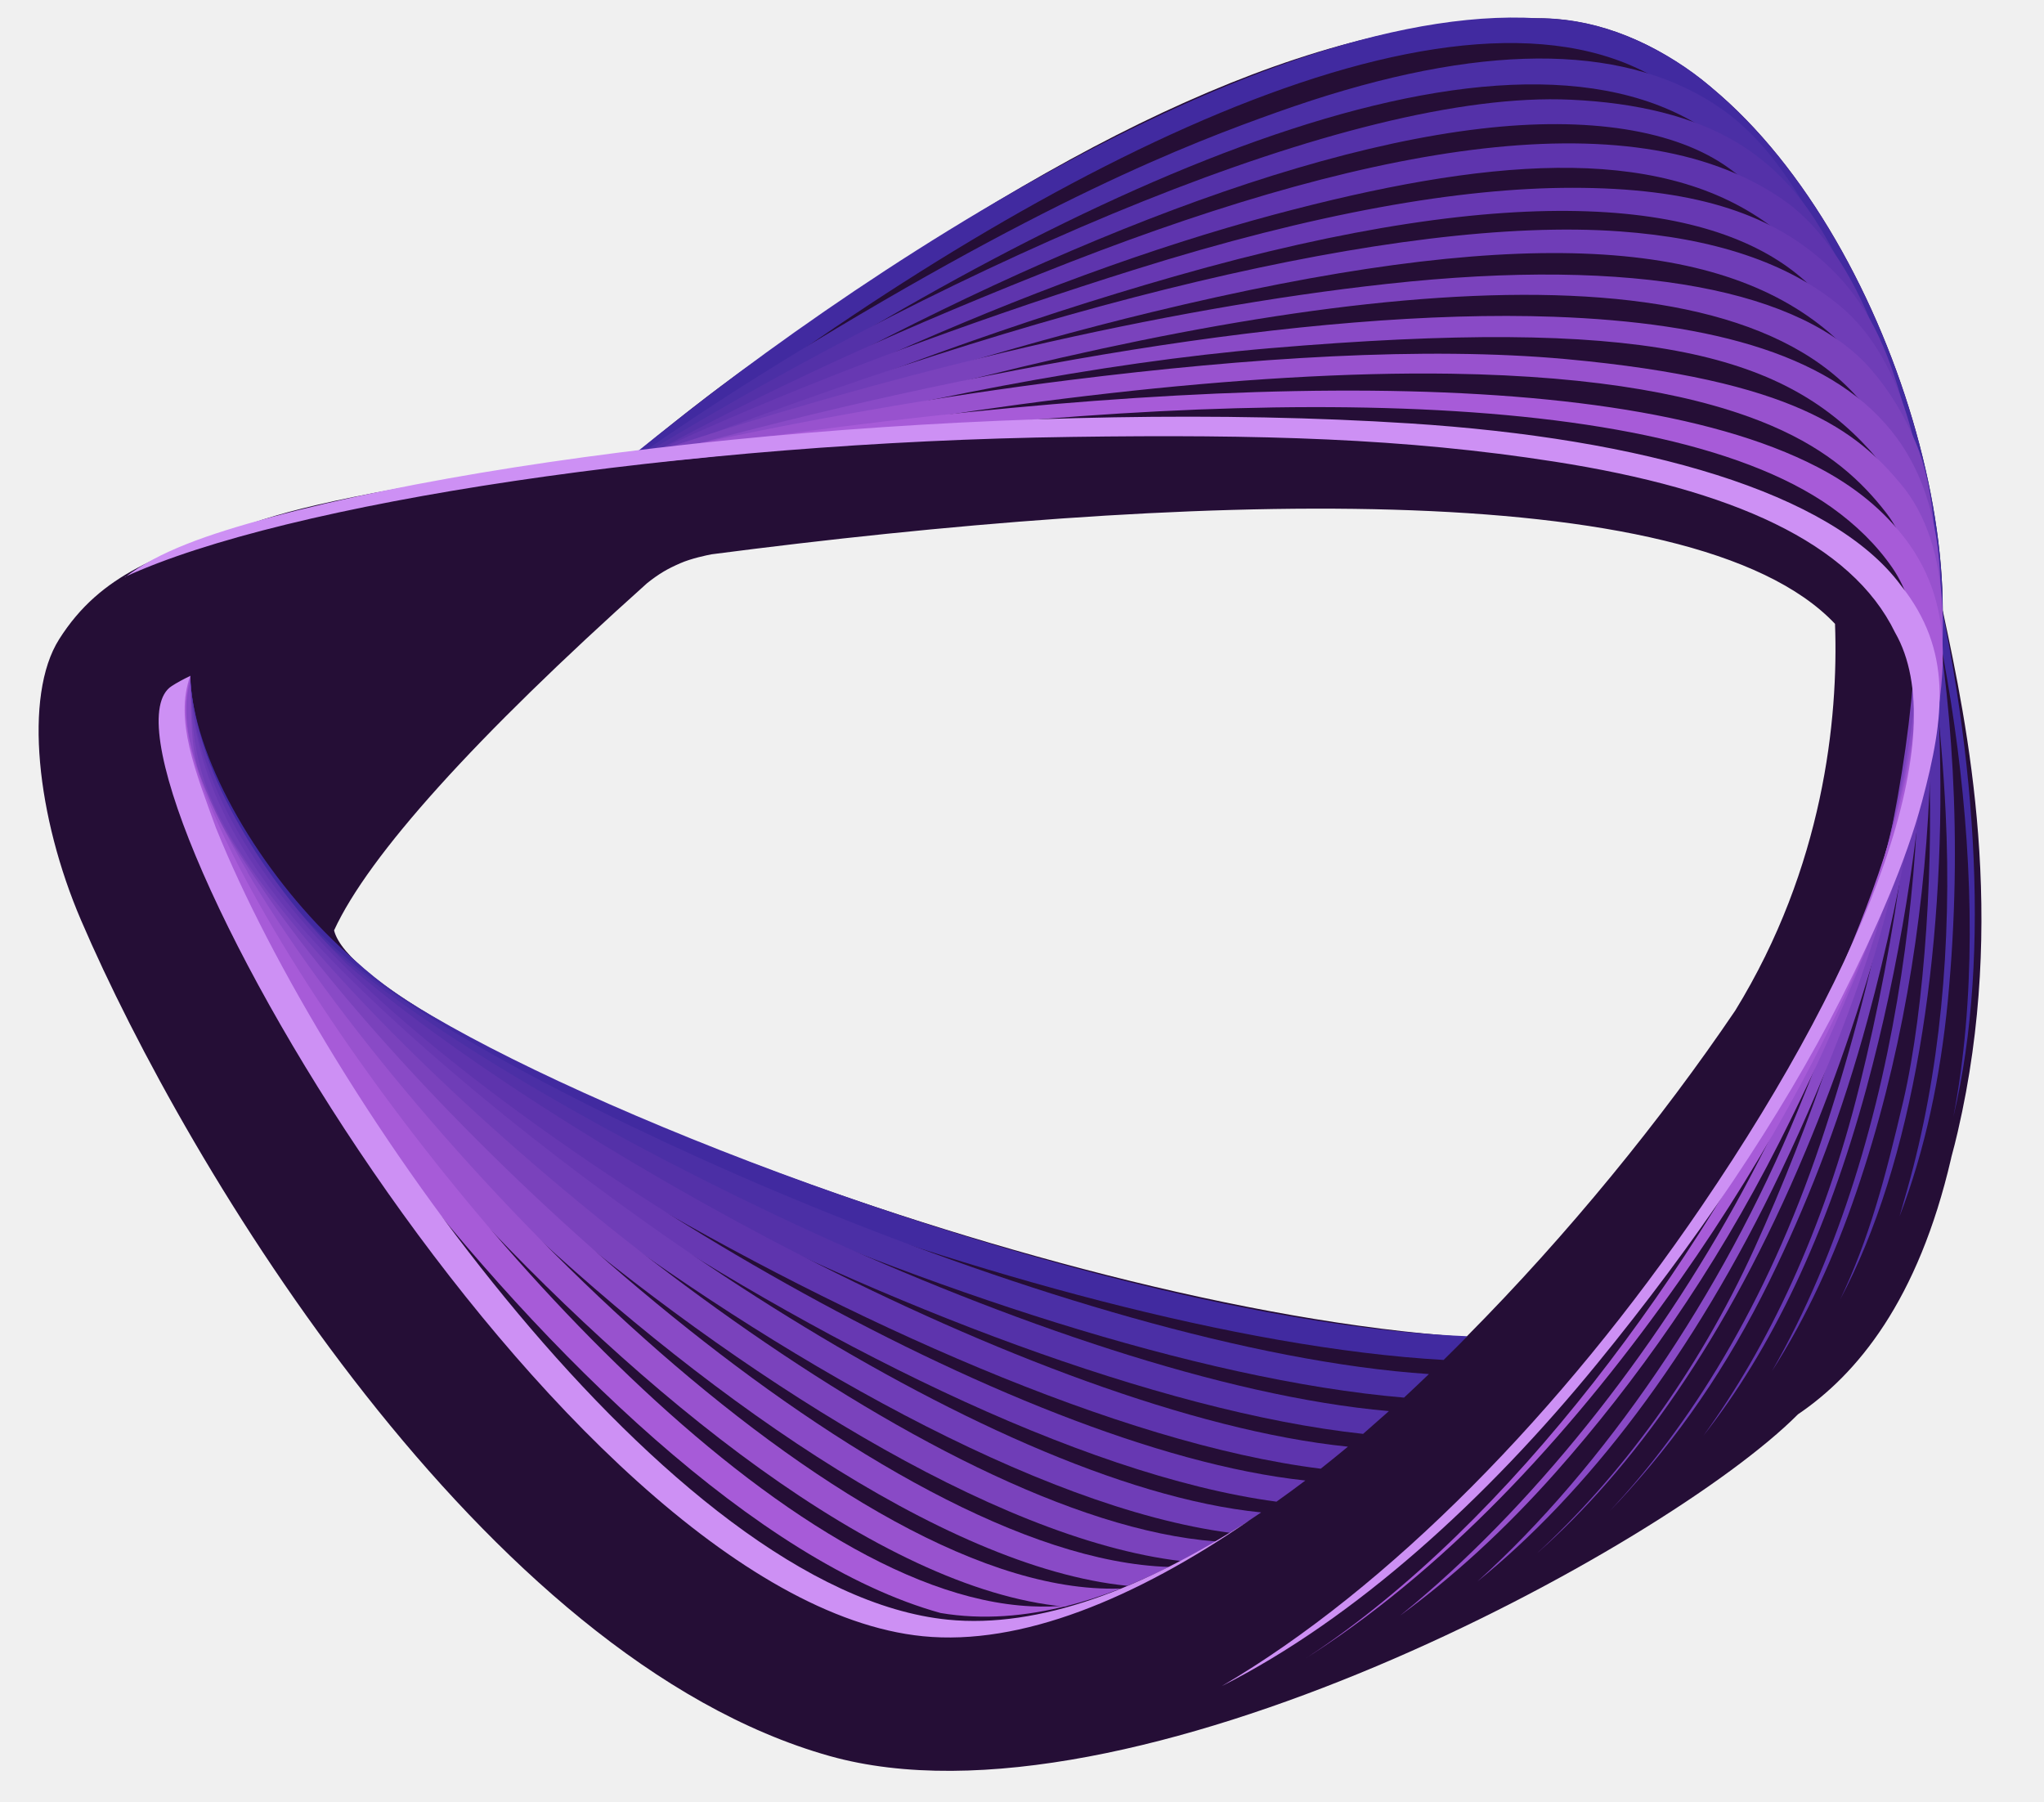
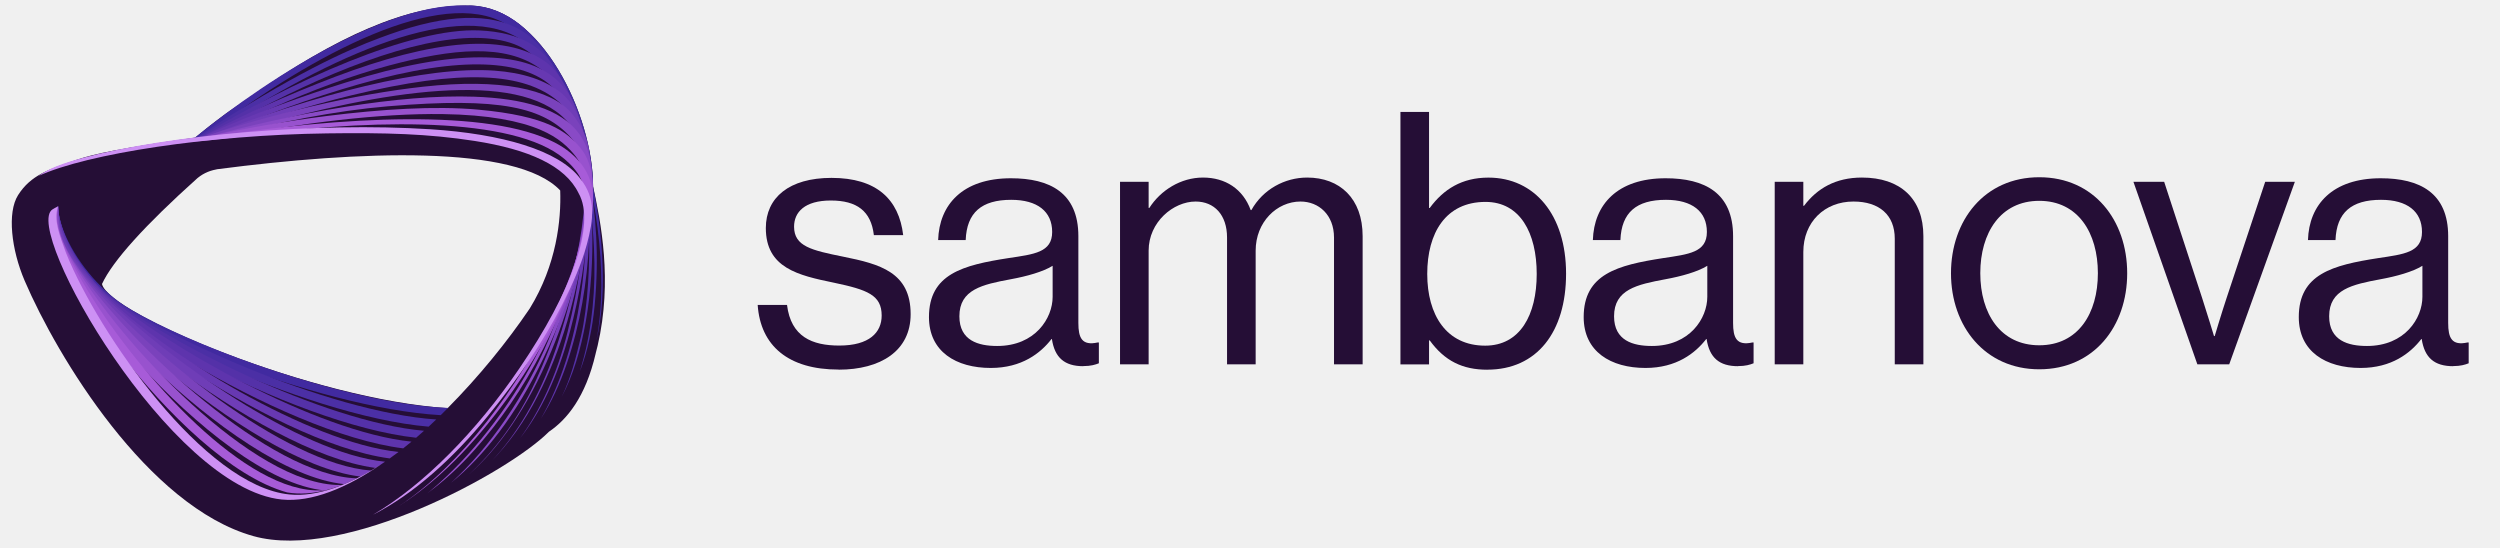
- <svg xmlns="http://www.w3.org/2000/svg" fill="none" viewBox="0 0 52.416 46.208" style="max-height: 500px" width="52.416" height="46.208">
+ <svg xmlns="http://www.w3.org/2000/svg" fill="none" viewBox="0 0 210 46" style="max-height: 500px">
  <g clip-path="url(#clip0_56_10867)">
-     <path fill="white" d="M70.441 31.052C73.97 31.052 76.494 29.479 76.494 26.394C76.494 22.865 73.912 22.183 70.827 21.56C68.186 21.026 66.702 20.699 66.702 19.04C66.702 17.825 67.59 16.843 69.787 16.843C71.984 16.843 73.168 17.731 73.405 19.749H75.867C75.513 16.754 73.643 14.942 69.845 14.942C66.285 14.942 64.33 16.602 64.33 19.153C64.33 22.506 67.029 23.126 70.056 23.749C72.872 24.341 74.06 24.789 74.06 26.507C74.06 27.932 73.02 29.027 70.5 29.027C68.217 29.027 66.437 28.287 66.11 25.615H63.645C63.882 29.054 66.227 31.044 70.441 31.044V31.052Z" />
-     <path fill="white" d="M91 30.752C91.623 30.752 92.008 30.635 92.305 30.515V28.766H92.215C90.879 29.062 90.583 28.38 90.583 27.134V19.838C90.583 16.189 88.18 14.974 84.916 14.974C80.853 14.974 78.894 17.198 78.804 20.166H81.118C81.208 17.852 82.454 16.785 84.943 16.785C87.14 16.785 88.382 17.762 88.382 19.484C88.382 21.206 86.871 21.354 84.705 21.681C80.88 22.273 78.033 23.017 78.033 26.635C78.033 29.541 80.316 30.908 83.225 30.908C85.835 30.908 87.409 29.662 88.328 28.478H88.359C88.596 30.051 89.426 30.76 91 30.76V30.752ZM83.763 29.062C82.189 29.062 80.588 28.618 80.588 26.569C80.588 24.314 82.516 23.901 84.92 23.453C86.224 23.215 87.619 22.83 88.421 22.327V24.937C88.421 26.717 86.968 29.062 83.763 29.062Z" />
-     <path fill="white" d="M94.082 30.604H96.485V21.054C96.485 18.65 98.561 16.929 100.431 16.929C102.004 16.929 103.072 18.054 103.072 19.955V30.604H105.475V21.054C105.475 18.65 107.255 16.929 109.241 16.929C110.784 16.929 112.057 18.054 112.057 19.955V30.604H114.461V19.838C114.461 16.664 112.533 14.915 109.802 14.915C107.933 14.915 106.094 15.893 105.117 17.645H105.058C104.404 15.865 102.924 14.915 101.054 14.915C99.184 14.915 97.494 15.982 96.544 17.466H96.485V15.27H94.082V30.604Z" />
-     <path fill="white" d="M124.936 31.052C129.088 31.052 131.55 27.909 131.55 22.986C131.55 18.062 128.909 14.919 125.026 14.919C122.798 14.919 121.255 15.897 120.098 17.47H120.04V9.404H117.637V30.612H120.04V28.595H120.098C121.345 30.316 122.856 31.056 124.936 31.056V31.052ZM124.757 29.035C121.493 29.035 119.888 26.452 119.888 23.013C119.888 19.574 121.43 16.96 124.784 16.96C127.69 16.96 129.084 19.57 129.084 23.013C129.084 26.456 127.69 29.035 124.753 29.035H124.757Z" />
-     <path fill="white" d="M145.996 30.752C146.619 30.752 147.005 30.635 147.301 30.515V28.766H147.211C145.875 29.062 145.579 28.38 145.579 27.134V19.838C145.579 16.189 143.176 14.974 139.912 14.974C135.849 14.974 133.89 17.198 133.801 20.166H136.114C136.204 17.852 137.45 16.785 139.939 16.785C142.136 16.785 143.378 17.762 143.378 19.484C143.378 21.206 141.867 21.354 139.701 21.681C135.877 22.273 133.029 23.017 133.029 26.635C133.029 29.541 135.312 30.908 138.221 30.908C140.831 30.908 142.405 29.662 143.324 28.478H143.355C143.593 30.051 144.422 30.76 145.996 30.76V30.752ZM138.755 29.062C137.181 29.062 135.581 28.618 135.581 26.569C135.581 24.314 137.509 23.901 139.912 23.453C141.217 23.215 142.611 22.83 143.413 22.327V24.937C143.413 26.717 141.961 29.062 138.755 29.062Z" />
-     <path fill="white" d="M151.479 15.27H149.076V30.604H151.479V21.17C151.479 18.65 153.259 16.929 155.69 16.929C157.856 16.929 159.16 18.054 159.16 20.045V30.604H161.564V19.838C161.564 16.664 159.604 14.915 156.403 14.915C154.179 14.915 152.636 15.834 151.538 17.287H151.479V15.27Z" />
-     <path fill="white" d="M171.299 31.021C175.895 31.021 178.684 27.402 178.684 22.954C178.684 18.506 175.895 14.888 171.299 14.888C166.703 14.888 163.883 18.506 163.883 22.954C163.883 27.402 166.73 31.021 171.299 31.021ZM171.299 29.003C168.035 29.003 166.344 26.335 166.344 22.95C166.344 19.566 168.035 16.87 171.299 16.87C174.563 16.87 176.222 19.57 176.222 22.95C176.222 26.331 174.563 29.003 171.299 29.003Z" />
-     <path fill="white" d="M184.586 30.604H187.254L192.769 15.27H190.277L187.044 24.999C186.6 26.335 186.035 28.232 186.035 28.232H185.977C185.977 28.232 185.412 26.363 184.968 24.999L181.789 15.27H179.207L184.578 30.604H184.586Z" />
-     <path fill="white" d="M206.064 30.752C206.687 30.752 207.073 30.635 207.369 30.515V28.766H207.279C205.943 29.062 205.647 28.38 205.647 27.134V19.838C205.647 16.189 203.244 14.974 199.98 14.974C195.918 14.974 193.958 17.198 193.869 20.166H196.182C196.272 17.852 197.518 16.785 200.007 16.785C202.204 16.785 203.447 17.762 203.447 19.484C203.447 21.206 201.935 21.354 199.77 21.681C195.945 22.273 193.098 23.017 193.098 26.635C193.098 29.541 195.38 30.908 198.29 30.908C200.899 30.908 202.473 29.662 203.392 28.478H203.423C203.661 30.051 204.491 30.76 206.064 30.76V30.752ZM198.823 29.062C197.25 29.062 195.649 28.618 195.649 26.569C195.649 24.314 197.577 23.901 199.98 23.453C201.285 23.215 202.679 22.83 203.482 22.327V24.937C203.482 26.717 202.029 29.062 198.823 29.062Z" />
+     <path fill="#250E36" d="M70.441 31.052C73.97 31.052 76.494 29.479 76.494 26.394C76.494 22.865 73.912 22.183 70.827 21.56C68.186 21.026 66.702 20.699 66.702 19.04C66.702 17.825 67.59 16.843 69.787 16.843C71.984 16.843 73.168 17.731 73.405 19.749H75.867C75.513 16.754 73.643 14.942 69.845 14.942C66.285 14.942 64.33 16.602 64.33 19.153C64.33 22.506 67.029 23.126 70.056 23.749C72.872 24.341 74.06 24.789 74.06 26.507C74.06 27.932 73.02 29.027 70.5 29.027C68.217 29.027 66.437 28.287 66.11 25.615H63.645C63.882 29.054 66.227 31.044 70.441 31.044V31.052Z" />
+     <path fill="#250E36" d="M91 30.752C91.623 30.752 92.008 30.635 92.305 30.515V28.766H92.215C90.879 29.062 90.583 28.38 90.583 27.134V19.838C90.583 16.189 88.18 14.974 84.916 14.974C80.853 14.974 78.894 17.198 78.804 20.166H81.118C81.208 17.852 82.454 16.785 84.943 16.785C87.14 16.785 88.382 17.762 88.382 19.484C88.382 21.206 86.871 21.354 84.705 21.681C80.88 22.273 78.033 23.017 78.033 26.635C78.033 29.541 80.316 30.908 83.225 30.908C85.835 30.908 87.409 29.662 88.328 28.478H88.359C88.596 30.051 89.426 30.76 91 30.76V30.752ZM83.763 29.062C82.189 29.062 80.588 28.618 80.588 26.569C80.588 24.314 82.516 23.901 84.92 23.453C86.224 23.215 87.619 22.83 88.421 22.327V24.937C88.421 26.717 86.968 29.062 83.763 29.062Z" />
+     <path fill="#250E36" d="M94.082 30.604H96.485V21.054C96.485 18.65 98.561 16.929 100.431 16.929C102.004 16.929 103.072 18.054 103.072 19.955V30.604H105.475V21.054C105.475 18.65 107.255 16.929 109.241 16.929C110.784 16.929 112.057 18.054 112.057 19.955V30.604H114.461V19.838C114.461 16.664 112.533 14.915 109.802 14.915C107.933 14.915 106.094 15.893 105.117 17.645H105.058C104.404 15.865 102.924 14.915 101.054 14.915C99.184 14.915 97.494 15.982 96.544 17.466H96.485V15.27H94.082V30.604Z" />
+     <path fill="#250E36" d="M124.936 31.052C129.088 31.052 131.55 27.909 131.55 22.986C131.55 18.062 128.909 14.919 125.026 14.919C122.798 14.919 121.255 15.897 120.098 17.47H120.04V9.404H117.637V30.612H120.04V28.595H120.098C121.345 30.316 122.856 31.056 124.936 31.056V31.052ZM124.757 29.035C121.493 29.035 119.888 26.452 119.888 23.013C119.888 19.574 121.43 16.96 124.784 16.96C127.69 16.96 129.084 19.57 129.084 23.013C129.084 26.456 127.69 29.035 124.753 29.035H124.757Z" />
+     <path fill="#250E36" d="M145.996 30.752C146.619 30.752 147.005 30.635 147.301 30.515V28.766H147.211C145.875 29.062 145.579 28.38 145.579 27.134V19.838C145.579 16.189 143.176 14.974 139.912 14.974C135.849 14.974 133.89 17.198 133.801 20.166H136.114C136.204 17.852 137.45 16.785 139.939 16.785C142.136 16.785 143.378 17.762 143.378 19.484C143.378 21.206 141.867 21.354 139.701 21.681C135.877 22.273 133.029 23.017 133.029 26.635C133.029 29.541 135.312 30.908 138.221 30.908C140.831 30.908 142.405 29.662 143.324 28.478H143.355C143.593 30.051 144.422 30.76 145.996 30.76V30.752ZM138.755 29.062C137.181 29.062 135.581 28.618 135.581 26.569C135.581 24.314 137.509 23.901 139.912 23.453C141.217 23.215 142.611 22.83 143.413 22.327V24.937C143.413 26.717 141.961 29.062 138.755 29.062Z" />
+     <path fill="#250E36" d="M151.479 15.27H149.076V30.604H151.479V21.17C151.479 18.65 153.259 16.929 155.69 16.929C157.856 16.929 159.16 18.054 159.16 20.045V30.604H161.564V19.838C161.564 16.664 159.604 14.915 156.403 14.915C154.179 14.915 152.636 15.834 151.538 17.287H151.479V15.27Z" />
+     <path fill="#250E36" d="M171.299 31.021C175.895 31.021 178.684 27.402 178.684 22.954C178.684 18.506 175.895 14.888 171.299 14.888C166.703 14.888 163.883 18.506 163.883 22.954C163.883 27.402 166.73 31.021 171.299 31.021ZM171.299 29.003C168.035 29.003 166.344 26.335 166.344 22.95C166.344 19.566 168.035 16.87 171.299 16.87C174.563 16.87 176.222 19.57 176.222 22.95C176.222 26.331 174.563 29.003 171.299 29.003Z" />
+     <path fill="#250E36" d="M184.586 30.604H187.254L192.769 15.27H190.277L187.044 24.999C186.6 26.335 186.035 28.232 186.035 28.232H185.977C185.977 28.232 185.412 26.363 184.968 24.999L181.789 15.27H179.207L184.578 30.604H184.586Z" />
+     <path fill="#250E36" d="M206.064 30.752C206.687 30.752 207.073 30.635 207.369 30.515V28.766H207.279C205.943 29.062 205.647 28.38 205.647 27.134V19.838C205.647 16.189 203.244 14.974 199.98 14.974C195.918 14.974 193.958 17.198 193.869 20.166H196.182C196.272 17.852 197.518 16.785 200.007 16.785C202.204 16.785 203.447 17.762 203.447 19.484C203.447 21.206 201.935 21.354 199.77 21.681C195.945 22.273 193.098 23.017 193.098 26.635C193.098 29.541 195.38 30.908 198.29 30.908C200.899 30.908 202.473 29.662 203.392 28.478H203.423C203.661 30.051 204.491 30.76 206.064 30.76V30.752ZM198.823 29.062C197.25 29.062 195.649 28.618 195.649 26.569C195.649 24.314 197.577 23.901 199.98 23.453C201.285 23.215 202.679 22.83 203.482 22.327V24.937C203.482 26.717 202.029 29.062 198.823 29.062Z" />
    <path fill="#250E36" d="M46.103 36.272C42.726 39.664 28.93 47.181 21.276 45.031C12.396 42.535 4.808 29.962 2.078 23.597C0.948 20.968 0.594 17.848 1.517 16.392C2.592 14.693 4.146 14.206 6.448 13.42C7.936 12.909 10.098 12.461 16.4 11.554C19.037 9.373 20.19 8.73 21.097 8.091C28.143 3.141 34.216 0.321 39.606 0.473C45.441 0.636 49.819 9.634 49.819 15.655C50.458 18.623 51.474 23.554 50.205 29.019C50.154 29.241 50.099 29.459 50.041 29.67C50.041 29.681 50.033 29.697 50.033 29.709C49.188 33.354 47.622 35.243 46.107 36.268L46.103 36.272ZM17.444 14.444C17.124 14.584 16.914 14.701 16.595 14.954C12.182 18.908 9.451 21.934 8.567 23.858C9.186 26.413 26.305 33.533 37.6 34.285C40.21 31.656 42.609 28.704 44.498 25.915C46.761 22.234 47.147 18.44 47.057 15.998C43.388 12.111 30.102 12.672 18.25 14.214C18.125 14.238 17.728 14.319 17.444 14.444Z" clip-rule="evenodd" fill-rule="evenodd" />
    <path fill="#412AA0" d="M8.396 24.61C6.464 22.632 3.855 19.975 4.879 17.331C4.933 19.364 6.546 22.149 8.474 24.046C8.564 24.131 8.649 24.217 8.739 24.299C9.619 25.117 10.114 25.487 11.076 26.048C15.867 28.852 26.445 32.868 34.582 33.986C35.645 34.134 36.666 34.227 37.628 34.266L37.609 34.285C37.457 34.441 37.258 34.64 37.02 34.874C26.469 34.278 9.288 27.033 8.4 24.614L8.396 24.61Z" clip-rule="evenodd" fill-rule="evenodd" />
    <path fill="#412AA0" d="M49.82 15.656C49.929 16.17 48.359 16.345 48.838 15.492C50.735 12.107 46.817 4.757 42.676 1.922C41.582 1.174 39.599 0.679 38.742 0.73C38.431 0.746 39.202 0.457 39.607 0.469C45.442 0.633 49.82 9.63 49.82 15.652V15.656Z" clip-rule="evenodd" fill-rule="evenodd" />
    <path fill="#412AA0" d="M16.887 11.694C16.848 11.726 16.1 11.772 16.128 11.753C16.583 11.387 17.086 10.986 17.584 10.596C24.494 5.198 36.222 -1.872 42.31 1.193C42.902 1.49 43.533 1.906 44.016 2.362C48.265 6.374 52.102 20.232 50.092 28.638C51.237 22.678 49.843 15.301 48.242 10.806C47.031 7.402 45.574 4.691 44.366 3.484C43.576 2.693 42.75 2.093 41.916 1.719C36.21 -0.855 25.398 5.065 16.883 11.694H16.887Z" clip-rule="evenodd" fill-rule="evenodd" />
    <path fill="#4B2FA5" d="M17.34 11.566C17.281 11.605 16.362 11.687 16.416 11.648C17.48 10.911 18.539 10.21 19.529 9.595C26.73 5.116 30.505 3.678 32.744 2.88C37.535 1.17 41.212 1.053 43.713 2.514C44.873 3.191 46.163 4.415 47.623 8.119C48.687 10.814 50.755 17.295 49.949 25.673C49.761 27.594 49.376 29.471 48.71 31.197C48.776 30.971 48.842 30.737 48.912 30.491C49.746 27.543 50.057 24.232 49.894 20.844C49.465 11.924 46.517 4.831 43.529 3.188C37.932 -0.178 26.59 5.31 17.34 11.558V11.566Z" clip-rule="evenodd" fill-rule="evenodd" />
    <path fill="#5431A8" d="M17.596 11.472C17.564 11.488 16.56 11.62 16.595 11.597C24.599 6.755 34.609 2.292 40.284 2.557C41.978 2.635 43.431 2.985 44.549 3.659C45.363 4.15 46.025 4.82 46.547 5.638C50.462 11.737 50.949 26.343 47.178 33.343C47.178 33.343 47.178 33.35 47.174 33.354C47.938 31.761 48.343 30.215 48.81 28.225C49.363 25.849 49.613 21.923 49.441 19.036C49.056 12.621 47.599 7.379 45.538 5.318C45.161 4.94 44.755 4.617 44.343 4.317C42.975 3.324 40.716 2.977 37.967 3.301C32.144 3.982 24.33 7.507 17.596 11.48V11.472Z" clip-rule="evenodd" fill-rule="evenodd" />
    <path fill="#5E34AD" d="M17.701 11.538C17.639 11.569 16.685 11.64 16.747 11.605C19.637 10.039 22.477 8.703 26.695 7.016C34.75 3.795 41.784 2.412 45.706 5.108C48.503 7.028 49.8 13.139 49.477 20.322C49.325 23.683 48.745 27.227 47.607 30.558C47.038 32.229 46.322 33.787 45.441 35.158C48.924 29.081 49.59 20.762 49.052 15.449C48.838 13.326 48.46 11.379 47.969 9.739C47.599 8.5 47.05 7.499 46.411 6.701C46.1 6.311 45.714 6.015 45.336 5.743C42.446 3.651 38.014 4.079 32.681 5.501C31.108 5.922 29.48 6.444 27.832 7.047C24.549 8.251 21.016 9.836 17.694 11.542L17.701 11.538Z" clip-rule="evenodd" fill-rule="evenodd" />
    <path fill="#6738B2" d="M18.044 11.449C17.916 11.504 16.7 11.62 16.79 11.578C17.199 11.391 17.612 11.208 18.021 11.024C21.678 9.408 25.577 8.018 29.067 6.923C33.737 5.455 37.445 4.816 40.32 4.816C43.346 4.816 45.348 5.439 46.77 6.717C47.771 7.616 48.3 8.668 48.725 10.109C50.038 14.565 49.531 21.74 47.868 27.886C46.84 31.68 45.403 34.636 43.681 36.817C45.328 34.554 46.77 31.547 47.685 27.847C48.635 24.007 49.231 19.893 49.103 16.224C49.041 14.398 48.857 12.649 48.448 11.118C48.02 9.513 47.525 8.321 46.291 7.207C44.02 5.159 39.069 4.528 30.119 7.087C26.22 8.201 21.986 9.72 18.044 11.449Z" clip-rule="evenodd" fill-rule="evenodd" />
    <path fill="#6F3DB7" d="M18.184 11.484C18.13 11.504 16.887 11.64 16.95 11.617C26.5 7.893 35.848 5.521 41.539 5.934C43.911 6.105 45.846 6.717 47.214 7.87C50.462 10.604 49.843 18.931 47.899 26.122C47.237 28.568 46.443 30.612 45.566 32.455C44.522 34.659 43.295 36.533 41.753 38.243C41.597 38.418 41.437 38.586 41.278 38.749C43.303 36.595 45.282 33.491 46.692 29.292C49.449 21.074 50.341 11.469 46.918 8.536C44.02 6.058 38.773 5.77 29.542 8.002C25.861 8.894 21.9 10.121 18.188 11.484H18.184Z" clip-rule="evenodd" fill-rule="evenodd" />
    <path fill="#7A42BC" d="M17.982 11.678C17.9 11.706 16.669 11.628 16.716 11.612C16.771 11.593 16.829 11.573 16.884 11.558C22.936 9.544 29.792 7.912 35.56 7.281C42.006 6.572 46.248 7.468 47.981 9.474C48.464 10.031 48.838 10.658 49.126 11.347C49.625 12.535 49.742 14.35 49.582 16.469C49.255 20.762 47.97 25.537 46.306 29.506C44.266 34.379 41.831 37.705 39.412 39.835C41.516 37.896 43.518 35.243 44.99 32.014C47.942 25.533 49.87 17.505 48.881 12.617C48.671 11.577 48.149 10.74 47.537 10.085C43.51 5.785 31.992 7.635 21.067 10.763C20.078 11.047 19.1 11.336 18.142 11.632C18.091 11.647 18.04 11.663 17.986 11.678H17.982Z" clip-rule="evenodd" fill-rule="evenodd" />
    <path fill="#894AC6" d="M18.328 11.585C18.278 11.597 17.051 11.605 17.129 11.585C17.171 11.574 17.21 11.562 17.253 11.55C24.794 9.474 33.542 7.897 39.848 8.123C43.934 8.271 47.108 9.12 48.651 11.242C50.31 13.533 49.952 17.038 48.659 21.997C47.969 24.637 46.929 27.399 45.675 30.032C43.396 34.819 40.662 38.309 37.885 40.556C41.126 37.635 44.16 33.199 46.092 28.505C49.204 20.945 50.341 14.183 47.95 11.546C45.675 9.038 42.099 8.123 32.572 8.929C28.175 9.303 23.271 10.277 18.655 11.496C18.546 11.523 18.437 11.554 18.328 11.581V11.585Z" clip-rule="evenodd" fill-rule="evenodd" />
    <path fill="#9852CE" d="M19.093 11.546C18.883 11.589 17.107 11.554 17.216 11.527C20.562 10.779 24.048 10.167 27.452 9.743C32.013 9.174 36.539 8.878 40.161 9.209C46.015 9.747 47.616 11.063 48.742 12.407C51.414 15.593 48.652 23.305 45.634 29.284C43.939 32.638 41.929 35.462 39.885 37.767C38.584 39.232 37.24 40.455 35.904 41.429C36.021 41.335 36.138 41.238 36.255 41.141C39.538 38.387 42.689 34.355 44.913 30.122C49.299 21.755 50.148 15.461 48.372 13.155C47.749 12.349 46.911 11.554 45.443 10.923C43.655 10.156 41.034 9.642 37.205 9.583C31.923 9.505 25.212 10.343 19.093 11.542V11.546Z" clip-rule="evenodd" fill-rule="evenodd" />
    <path fill="#A75BD8" d="M19.607 11.546C17.765 11.807 12.55 12.275 17.173 11.562C28.858 9.755 41.077 9.112 46.603 11.975C47.577 12.481 48.325 13.101 48.89 13.86C49.505 14.686 49.848 15.679 49.821 16.941C49.782 18.631 49.205 20.7 48.376 22.967C47.246 26.047 45.423 29.487 43.09 32.809C40.477 36.529 37.306 40.05 33.664 42.41C33.602 42.449 33.544 42.488 33.481 42.527C33.497 42.52 33.508 42.508 33.524 42.5C38.775 39.049 43.538 32.478 46.424 26.562C48.917 21.451 50.039 16.762 48.528 14.561C48.123 13.973 47.593 13.455 46.958 13.003C42.268 9.685 30.241 10.035 19.615 11.55L19.607 11.546Z" clip-rule="evenodd" fill-rule="evenodd" />
    <path fill="#CD90F4" d="M3.205 14.803C4.074 14.14 5.316 13.704 6.933 13.268C14.154 11.32 26.602 10.245 36.141 10.857C42.124 11.239 46.977 12.618 48.745 15.009C50.074 16.68 49.871 18.367 49.291 20.544C48.874 22.102 48.126 23.804 47.215 25.604C45.668 28.657 43.456 31.913 40.959 34.967C38.108 38.457 34.762 41.503 31.327 43.24C35.611 40.728 40.044 36.21 43.639 30.928C48.013 24.505 50.093 18.826 48.597 16.221C47.476 13.915 44.422 12.551 39.869 11.839C36.005 11.235 32.316 11.137 27.486 11.204C17.601 11.336 7.322 12.89 3.201 14.795L3.205 14.803Z" clip-rule="evenodd" fill-rule="evenodd" />
    <path fill="#4B2FA5" d="M7.704 23.898C5.908 22.02 3.972 19.672 4.88 17.331C4.926 19.149 6.173 22.265 8.927 24.602C12.872 27.952 27.541 34.632 36.643 35.236C36.449 35.423 36.234 35.625 36.005 35.84C25.348 34.936 7.676 26.196 7.704 23.898Z" clip-rule="evenodd" fill-rule="evenodd" />
    <path fill="#5431A8" d="M7.101 23.251C5.512 21.494 4.071 19.41 4.877 17.331C4.92 18.951 6.128 22.332 8.901 24.653C13.458 28.462 27.079 35.438 35.617 36.186C35.406 36.373 35.184 36.568 34.955 36.77C24.384 35.629 6.611 25.494 7.101 23.251Z" clip-rule="evenodd" fill-rule="evenodd" />
    <path fill="#5E34AD" d="M6.553 22.62C5.205 21.007 4.169 19.165 4.878 17.331C4.929 19.527 6.588 22.417 8.878 24.708C13.79 28.98 26.527 36.276 34.566 37.098C34.34 37.285 34.11 37.472 33.869 37.663C23.485 36.369 5.829 24.867 6.553 22.62Z" clip-rule="evenodd" fill-rule="evenodd" />
    <path fill="#6738B2" d="M6.05 21.985C4.967 20.532 4.262 18.931 4.877 17.331C4.912 19.531 6.096 22.044 8.842 24.79C13.766 29.713 25.895 37.152 33.474 37.966C33.233 38.149 32.987 38.328 32.734 38.508C22.588 37.156 5.204 24.283 6.05 21.981V21.985Z" clip-rule="evenodd" fill-rule="evenodd" />
    <path fill="#6F3DB7" d="M5.598 21.331C4.788 20.057 4.352 18.694 4.878 17.331C4.921 19.531 5.766 21.876 8.788 24.91C13.973 30.11 25.178 38.068 32.341 38.784C32.081 38.963 31.812 39.139 31.539 39.306C21.654 38.001 4.664 23.722 5.594 21.331H5.598Z" clip-rule="evenodd" fill-rule="evenodd" />
    <path fill="#7A42BC" d="M5.205 20.649C4.663 19.578 4.441 18.452 4.878 17.334C4.936 19.539 5.08 20.731 7.616 23.808C12.239 29.417 23.866 38.975 31.177 39.528C30.884 39.703 30.585 39.871 30.281 40.031C20.625 38.874 4.126 23.103 5.205 20.649Z" clip-rule="evenodd" fill-rule="evenodd" />
    <path fill="#894AC6" d="M4.89 19.913C4.598 19.068 4.543 18.199 4.878 17.331C4.937 19.535 4.789 19.979 6.853 22.971C11.005 28.98 22.651 39.949 29.974 40.182C29.623 40.358 29.269 40.517 28.911 40.666C19.415 39.719 3.492 22.297 4.89 19.913Z" clip-rule="evenodd" fill-rule="evenodd" />
    <path fill="#9852CE" d="M6.345 22.367C10.096 28.77 21.274 40.775 28.546 40.739C28.609 40.739 28.675 40.739 28.741 40.736C28.262 40.923 27.783 41.078 27.296 41.199C17.819 40.319 2.683 21.116 4.693 19.111C4.604 18.522 4.654 17.927 4.884 17.334C4.896 17.786 4.156 18.624 6.353 22.371L6.345 22.367Z" clip-rule="evenodd" fill-rule="evenodd" />
    <path fill="#A75BD8" d="M4.877 17.331C4.791 17.93 4.215 19.083 7.051 23.882C11.094 30.722 19.924 40.884 26.444 41.191C26.763 41.207 27.083 41.199 27.41 41.168C26.311 41.452 25.201 41.546 24.119 41.363C14.771 38.776 2.268 19.999 4.531 18.339C4.569 18.308 4.612 18.281 4.659 18.25C4.686 17.946 4.756 17.638 4.873 17.331H4.877Z" clip-rule="evenodd" fill-rule="evenodd" />
    <path fill="#CD90F4" d="M5.547 21.253C8.282 28.053 17.178 40.821 24.306 41.534C26.639 41.768 29.326 40.743 32.045 38.983C29.108 41.001 26.179 42.208 23.667 41.959C14.288 41.024 1.855 19.224 4.406 17.591C4.539 17.506 4.694 17.42 4.878 17.334C4.862 17.358 4.87 17.373 4.878 17.334C4.472 18.464 5.01 19.777 5.547 21.257V21.253Z" clip-rule="evenodd" fill-rule="evenodd" />
  </g>
  <defs>
    <clipPath id="clip0_56_10867">
      <rect transform="translate(0.923828 0.336426)" fill="white" height="45.073" width="206.443" />
    </clipPath>
  </defs>
</svg>
